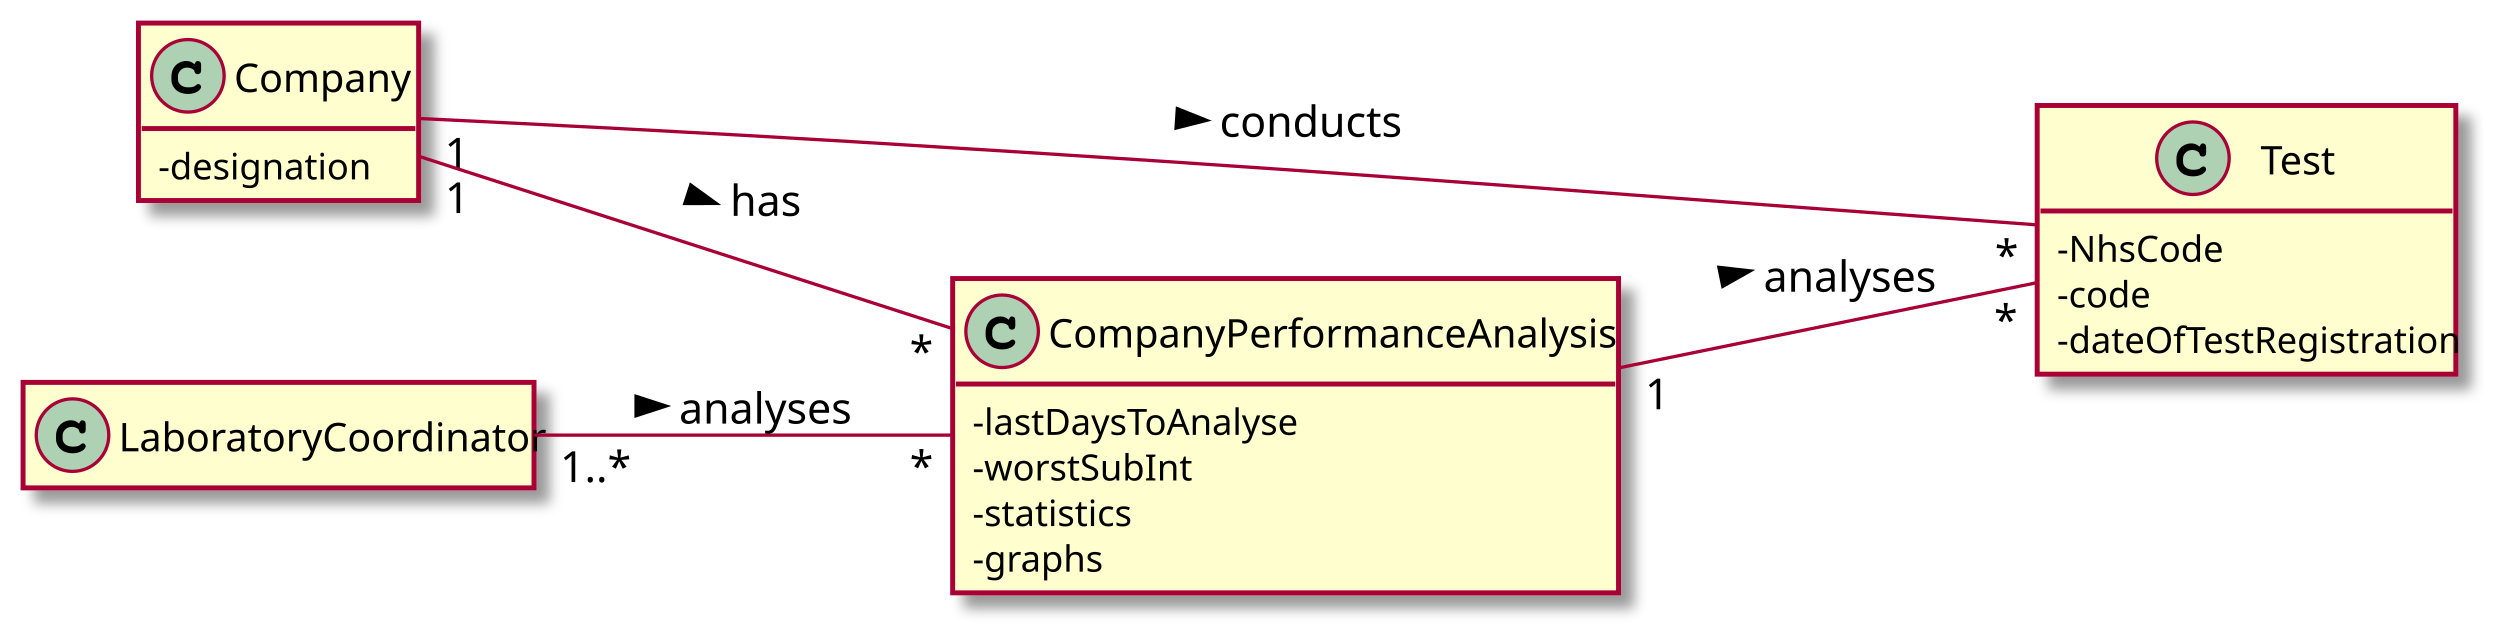
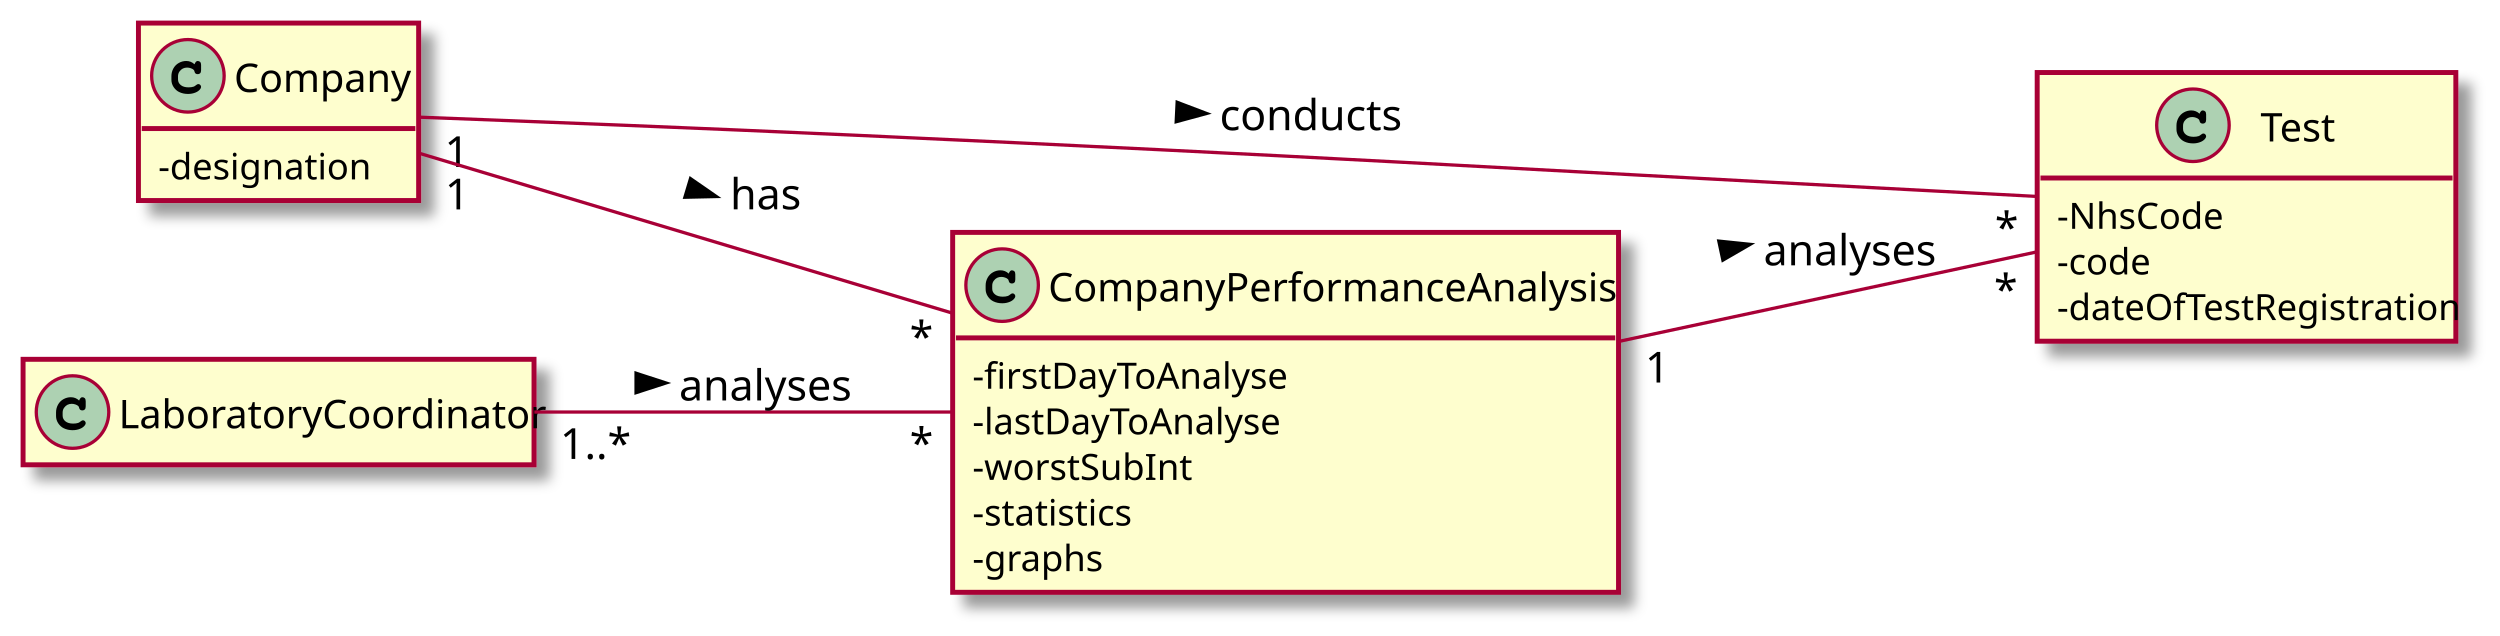
<svg xmlns="http://www.w3.org/2000/svg" contentScriptType="application/ecmascript" contentStyleType="text/css" height="241.25px" preserveAspectRatio="none" style="width:948px;height:241px;" version="1.1" viewBox="0 0 948 241" width="948.75px" zoomAndPan="magnify">
  <defs>
-     <filter height="300%" id="fdgef1l7ezaqs" width="300%" x="-1" y="-1">
+     <filter height="300%" id="fjfwo830l855z" width="300%" x="-1" y="-1">
      <feGaussianBlur result="blurOut" stdDeviation="2.5" />
      <feColorMatrix in="blurOut" result="blurOut2" type="matrix" values="0 0 0 0 0 0 0 0 0 0 0 0 0 0 0 0 0 0 .4 0" />
      <feOffset dx="5.0" dy="5.0" in="blurOut2" result="blurOut3" />
      <feBlend in="SourceGraphic" in2="blurOut3" mode="normal" />
    </filter>
  </defs>
  <g>
-     <rect codeLine="7" fill="#FEFECE" filter="url(#fdgef1l7ezaqs)" height="67.295" id="Company" style="stroke:#A80036;stroke-width:1.875;" width="106.25" x="52.5" y="8.75" />
+     <rect codeLine="7" fill="#FEFECE" filter="url(#fjfwo830l855z)" height="67.295" id="Company" style="stroke:#A80036;stroke-width:1.875;" width="106.25" x="52.5" y="8.75" />
    <ellipse cx="71.25" cy="28.75" fill="#ADD1B2" rx="13.75" ry="13.75" style="stroke:#A80036;stroke-width:1.25;" />
    <path d="M73.75,24.375 Q74.004,23.75 74.297,23.438 Q74.59,23.125 74.922,23.125 Q75.508,23.125 75.879,23.477 Q76.25,23.828 76.25,24.648 L76.25,26.602 Q76.25,27.422 75.898,27.773 Q75.547,28.125 75,28.125 Q74.512,28.125 74.199,27.91 Q73.887,27.695 73.75,27.129 Q73.691,26.738 73.477,26.523 Q73.086,26.113 72.383,25.879 Q71.68,25.625 70.977,25.625 Q70.098,25.625 69.356,25.977 Q68.633,26.328 68.066,27.109 Q67.5,27.891 67.5,28.965 L67.5,30.117 Q67.5,31.406 68.555,32.266 Q69.609,33.125 71.484,33.125 Q72.598,33.125 73.379,32.871 Q73.828,32.734 74.336,32.285 Q74.668,32.031 74.844,31.953 Q75.019,31.875 75.234,31.875 Q75.644,31.875 75.938,32.207 Q76.25,32.52 76.25,32.969 Q76.25,33.398 75.82,33.906 Q75.195,34.648 74.199,35.059 Q72.891,35.625 71.289,35.625 Q69.414,35.625 67.91,34.883 Q66.699,34.297 65.84,33.027 Q65,31.758 65,30.254 L65,28.887 Q65,27.324 65.742,25.957 Q66.504,24.59 67.812,23.867 Q69.141,23.125 70.625,23.125 Q71.523,23.125 72.305,23.438 Q73.086,23.75 73.75,24.375 Z " fill="#000000" />
    <text fill="#000000" font-family="sans-serif" font-size="15" lengthAdjust="spacing" textLength="66.25" x="88.75" y="34.888">Company</text>
    <line style="stroke:#A80036;stroke-width:1.875;" x1="53.75" x2="157.5" y1="48.75" y2="48.75" />
    <text fill="#000000" font-family="sans-serif" font-size="13.75" lengthAdjust="spacing" textLength="73.75" x="60" y="68.024">-designation</text>
-     <rect codeLine="11" fill="#FEFECE" filter="url(#fdgef1l7ezaqs)" height="101.885" id="Test" style="stroke:#A80036;stroke-width:1.875;" width="158.75" x="772.5" y="40" />
-     <ellipse cx="831.562" cy="60" fill="#ADD1B2" rx="13.75" ry="13.75" style="stroke:#A80036;stroke-width:1.25;" />
-     <path d="M834.062,55.625 Q834.316,55 834.609,54.688 Q834.902,54.375 835.234,54.375 Q835.82,54.375 836.191,54.727 Q836.562,55.078 836.562,55.898 L836.562,57.852 Q836.562,58.672 836.211,59.023 Q835.859,59.375 835.312,59.375 Q834.824,59.375 834.512,59.16 Q834.199,58.945 834.062,58.379 Q834.004,57.988 833.789,57.773 Q833.398,57.363 832.695,57.129 Q831.992,56.875 831.289,56.875 Q830.41,56.875 829.668,57.227 Q828.945,57.578 828.379,58.359 Q827.812,59.141 827.812,60.215 L827.812,61.367 Q827.812,62.656 828.867,63.516 Q829.922,64.375 831.797,64.375 Q832.91,64.375 833.691,64.121 Q834.141,63.984 834.648,63.535 Q834.981,63.281 835.156,63.203 Q835.332,63.125 835.547,63.125 Q835.957,63.125 836.25,63.457 Q836.562,63.77 836.562,64.219 Q836.562,64.648 836.133,65.156 Q835.508,65.898 834.512,66.309 Q833.203,66.875 831.602,66.875 Q829.727,66.875 828.223,66.133 Q827.012,65.547 826.152,64.277 Q825.312,63.008 825.312,61.504 L825.312,60.137 Q825.312,58.574 826.055,57.207 Q826.816,55.84 828.125,55.117 Q829.453,54.375 830.938,54.375 Q831.836,54.375 832.617,54.688 Q833.398,55 834.062,55.625 Z " fill="#000000" />
-     <text fill="#000000" font-family="sans-serif" font-size="15" lengthAdjust="spacing" textLength="30" x="857.188" y="66.138">Test</text>
-     <line style="stroke:#A80036;stroke-width:1.875;" x1="773.75" x2="930" y1="80" y2="80" />
-     <text fill="#000000" font-family="sans-serif" font-size="13.75" lengthAdjust="spacing" textLength="60" x="780" y="99.274">-NhsCode</text>
-     <text fill="#000000" font-family="sans-serif" font-size="13.75" lengthAdjust="spacing" textLength="35" x="780" y="116.569">-code</text>
-     <text fill="#000000" font-family="sans-serif" font-size="13.75" lengthAdjust="spacing" textLength="143.75" x="780" y="133.863">-dateOfTestRegistration</text>
-     <rect codeLine="17" fill="#FEFECE" filter="url(#fdgef1l7ezaqs)" height="40" id="LaboratoryCoordinator" style="stroke:#A80036;stroke-width:1.875;" width="193.75" x="8.75" y="145" />
-     <ellipse cx="27.5" cy="165" fill="#ADD1B2" rx="13.75" ry="13.75" style="stroke:#A80036;stroke-width:1.25;" />
-     <path d="M30,160.625 Q30.254,160 30.547,159.688 Q30.84,159.375 31.172,159.375 Q31.758,159.375 32.129,159.727 Q32.5,160.078 32.5,160.898 L32.5,162.852 Q32.5,163.672 32.148,164.023 Q31.797,164.375 31.25,164.375 Q30.762,164.375 30.449,164.16 Q30.137,163.945 30,163.379 Q29.941,162.988 29.727,162.773 Q29.336,162.363 28.633,162.129 Q27.93,161.875 27.227,161.875 Q26.348,161.875 25.605,162.227 Q24.883,162.578 24.316,163.359 Q23.75,164.141 23.75,165.215 L23.75,166.367 Q23.75,167.656 24.805,168.516 Q25.859,169.375 27.734,169.375 Q28.848,169.375 29.629,169.121 Q30.078,168.984 30.586,168.535 Q30.918,168.281 31.094,168.203 Q31.27,168.125 31.484,168.125 Q31.895,168.125 32.188,168.457 Q32.5,168.769 32.5,169.219 Q32.5,169.648 32.07,170.156 Q31.445,170.898 30.449,171.309 Q29.141,171.875 27.539,171.875 Q25.664,171.875 24.16,171.133 Q22.949,170.547 22.09,169.277 Q21.25,168.008 21.25,166.504 L21.25,165.137 Q21.25,163.574 21.992,162.207 Q22.754,160.84 24.062,160.117 Q25.391,159.375 26.875,159.375 Q27.773,159.375 28.555,159.688 Q29.336,160 30,160.625 Z " fill="#000000" />
-     <text fill="#000000" font-family="sans-serif" font-size="15" lengthAdjust="spacing" textLength="153.75" x="45" y="171.138">LaboratoryCoordinator</text>
-     <rect codeLine="20" fill="#FEFECE" filter="url(#fdgef1l7ezaqs)" height="119.18" id="CompanyPerformanceAnalysis" style="stroke:#A80036;stroke-width:1.875;" width="252.5" x="361.25" y="105.625" />
-     <ellipse cx="380" cy="125.625" fill="#ADD1B2" rx="13.75" ry="13.75" style="stroke:#A80036;stroke-width:1.25;" />
-     <path d="M382.5,121.25 Q382.754,120.625 383.047,120.312 Q383.34,120 383.672,120 Q384.258,120 384.629,120.352 Q385,120.703 385,121.523 L385,123.477 Q385,124.297 384.648,124.648 Q384.297,125 383.75,125 Q383.262,125 382.949,124.785 Q382.637,124.57 382.5,124.004 Q382.441,123.613 382.227,123.398 Q381.836,122.988 381.133,122.754 Q380.43,122.5 379.727,122.5 Q378.848,122.5 378.106,122.852 Q377.383,123.203 376.816,123.984 Q376.25,124.766 376.25,125.84 L376.25,126.992 Q376.25,128.281 377.305,129.141 Q378.359,130 380.234,130 Q381.348,130 382.129,129.746 Q382.578,129.609 383.086,129.16 Q383.418,128.906 383.594,128.828 Q383.769,128.75 383.984,128.75 Q384.394,128.75 384.688,129.082 Q385,129.394 385,129.844 Q385,130.273 384.57,130.781 Q383.945,131.523 382.949,131.934 Q381.641,132.5 380.039,132.5 Q378.164,132.5 376.66,131.758 Q375.449,131.172 374.59,129.902 Q373.75,128.633 373.75,127.129 L373.75,125.762 Q373.75,124.199 374.492,122.832 Q375.254,121.465 376.562,120.742 Q377.891,120 379.375,120 Q380.273,120 381.055,120.312 Q381.836,120.625 382.5,121.25 Z " fill="#000000" />
-     <text fill="#000000" font-family="sans-serif" font-size="15" lengthAdjust="spacing" textLength="212.5" x="397.5" y="131.763">CompanyPerformanceAnalysis</text>
-     <line style="stroke:#A80036;stroke-width:1.875;" x1="362.5" x2="612.5" y1="145.625" y2="145.625" />
-     <text fill="#000000" font-family="sans-serif" font-size="13.75" lengthAdjust="spacing" textLength="122.5" x="368.75" y="164.899">-lastDaysToAnalyse</text>
-     <text fill="#000000" font-family="sans-serif" font-size="13.75" lengthAdjust="spacing" textLength="78.75" x="368.75" y="182.194">-worstSubInt</text>
-     <text fill="#000000" font-family="sans-serif" font-size="13.75" lengthAdjust="spacing" textLength="58.75" x="368.75" y="199.488">-statistics</text>
-     <text fill="#000000" font-family="sans-serif" font-size="13.75" lengthAdjust="spacing" textLength="47.5" x="368.75" y="216.783">-graphs</text>
-     <path codeLine="27" d="M159.037,44.938 C202.975,47.062 267.488,50.325 323.75,53.75 C506.637,64.888 552.263,69.2 735,82.5 C747.05,83.375 759.8,84.325 772.263,85.263 " fill="none" id="Company-Test" style="stroke:#A80036;stroke-width:1.25;" />
-     <polygon fill="#000000" points="457.486,45.63,446.446,41.222,445.964,48.554,457.486,45.63" style="stroke:#000000;stroke-width:1.25;" />
-     <text fill="#000000" font-family="sans-serif" font-size="16.25" lengthAdjust="spacing" textLength="66.25" x="462.5" y="51.869">conducts</text>
-     <text fill="#000000" font-family="sans-serif" font-size="16.25" lengthAdjust="spacing" textLength="8.75" x="168.609" y="63.92">1</text>
-     <text fill="#000000" font-family="sans-serif" font-size="16.25" lengthAdjust="spacing" textLength="6.25" x="756.446" y="102.656">*</text>
-     <path codeLine="28" d="M202.613,165 C250.675,165 309.525,165 361.125,165 " fill="none" id="LaboratoryCoordinator-CompanyPerformanceAnalysis" style="stroke:#A80036;stroke-width:1.25;" />
-     <polygon fill="#000000" points="252.5,153.97,241.194,150.296,241.194,157.643,252.5,153.97" style="stroke:#000000;stroke-width:1.25;" />
-     <text fill="#000000" font-family="sans-serif" font-size="16.25" lengthAdjust="spacing" textLength="65" x="257.5" y="160.619">analyses</text>
-     <text fill="#000000" font-family="sans-serif" font-size="16.25" lengthAdjust="spacing" textLength="25" x="212.364" y="182.779">1..*</text>
-     <text fill="#000000" font-family="sans-serif" font-size="16.25" lengthAdjust="spacing" textLength="6.25" x="344.96" y="182.635">*</text>
-     <path codeLine="29" d="M158.825,59.275 C210.675,76.013 292.312,102.375 361.1,124.588 " fill="none" id="Company-CompanyPerformanceAnalysis" style="stroke:#A80036;stroke-width:1.25;" />
-     <polygon fill="#000000" points="271.573,77.14,261.942,70.17,259.685,77.162,271.573,77.14" style="stroke:#000000;stroke-width:1.25;" />
-     <text fill="#000000" font-family="sans-serif" font-size="16.25" lengthAdjust="spacing" textLength="26.25" x="276.875" y="81.869">has</text>
-     <text fill="#000000" font-family="sans-serif" font-size="16.25" lengthAdjust="spacing" textLength="8.75" x="168.721" y="80.801">1</text>
-     <text fill="#000000" font-family="sans-serif" font-size="16.25" lengthAdjust="spacing" textLength="6.25" x="344.933" y="139.128">*</text>
-     <path codeLine="30" d="M613.788,139.512 C666.3,128.812 725.763,116.7 771.975,107.275 " fill="none" id="CompanyPerformanceAnalysis-Test" style="stroke:#A80036;stroke-width:1.25;" />
-     <polygon fill="#000000" points="663.624,102.722,651.812,101.38,653.279,108.579,663.624,102.722" style="stroke:#000000;stroke-width:1.25;" />
-     <text fill="#000000" font-family="sans-serif" font-size="16.25" lengthAdjust="spacing" textLength="65" x="668.75" y="110.619">analyses</text>
-     <text fill="#000000" font-family="sans-serif" font-size="16.25" lengthAdjust="spacing" textLength="8.75" x="623.791" y="155.196">1</text>
-     <text fill="#000000" font-family="sans-serif" font-size="16.25" lengthAdjust="spacing" textLength="6.25" x="756.125" y="127.214">*</text>
+     <rect codeLine="11" fill="#FEFECE" filter="url(#fjfwo830l855z)" height="101.885" id="Test" style="stroke:#A80036;stroke-width:1.875;" width="158.75" x="772.5" y="27.5" />
+     <ellipse cx="831.562" cy="47.5" fill="#ADD1B2" rx="13.75" ry="13.75" style="stroke:#A80036;stroke-width:1.25;" />
+     <path d="M834.062,43.125 Q834.316,42.5 834.609,42.188 Q834.902,41.875 835.234,41.875 Q835.82,41.875 836.191,42.227 Q836.562,42.578 836.562,43.398 L836.562,45.352 Q836.562,46.172 836.211,46.523 Q835.859,46.875 835.312,46.875 Q834.824,46.875 834.512,46.66 Q834.199,46.445 834.062,45.879 Q834.004,45.488 833.789,45.273 Q833.398,44.863 832.695,44.629 Q831.992,44.375 831.289,44.375 Q830.41,44.375 829.668,44.727 Q828.945,45.078 828.379,45.859 Q827.812,46.641 827.812,47.715 L827.812,48.867 Q827.812,50.156 828.867,51.016 Q829.922,51.875 831.797,51.875 Q832.91,51.875 833.691,51.621 Q834.141,51.484 834.648,51.035 Q834.981,50.781 835.156,50.703 Q835.332,50.625 835.547,50.625 Q835.957,50.625 836.25,50.957 Q836.562,51.27 836.562,51.719 Q836.562,52.148 836.133,52.656 Q835.508,53.398 834.512,53.809 Q833.203,54.375 831.602,54.375 Q829.727,54.375 828.223,53.633 Q827.012,53.047 826.152,51.777 Q825.312,50.508 825.312,49.004 L825.312,47.637 Q825.312,46.074 826.055,44.707 Q826.816,43.34 828.125,42.617 Q829.453,41.875 830.938,41.875 Q831.836,41.875 832.617,42.188 Q833.398,42.5 834.062,43.125 Z " fill="#000000" />
+     <text fill="#000000" font-family="sans-serif" font-size="15" lengthAdjust="spacing" textLength="30" x="857.188" y="53.638">Test</text>
+     <line style="stroke:#A80036;stroke-width:1.875;" x1="773.75" x2="930" y1="67.5" y2="67.5" />
+     <text fill="#000000" font-family="sans-serif" font-size="13.75" lengthAdjust="spacing" textLength="60" x="780" y="86.774">-NhsCode</text>
+     <text fill="#000000" font-family="sans-serif" font-size="13.75" lengthAdjust="spacing" textLength="35" x="780" y="104.069">-code</text>
+     <text fill="#000000" font-family="sans-serif" font-size="13.75" lengthAdjust="spacing" textLength="143.75" x="780" y="121.364">-dateOfTestRegistration</text>
+     <rect codeLine="17" fill="#FEFECE" filter="url(#fjfwo830l855z)" height="40" id="LaboratoryCoordinator" style="stroke:#A80036;stroke-width:1.875;" width="193.75" x="8.75" y="136.25" />
+     <ellipse cx="27.5" cy="156.25" fill="#ADD1B2" rx="13.75" ry="13.75" style="stroke:#A80036;stroke-width:1.25;" />
+     <path d="M30,151.875 Q30.254,151.25 30.547,150.938 Q30.84,150.625 31.172,150.625 Q31.758,150.625 32.129,150.977 Q32.5,151.328 32.5,152.148 L32.5,154.102 Q32.5,154.922 32.148,155.273 Q31.797,155.625 31.25,155.625 Q30.762,155.625 30.449,155.41 Q30.137,155.195 30,154.629 Q29.941,154.238 29.727,154.023 Q29.336,153.613 28.633,153.379 Q27.93,153.125 27.227,153.125 Q26.348,153.125 25.605,153.477 Q24.883,153.828 24.316,154.609 Q23.75,155.391 23.75,156.465 L23.75,157.617 Q23.75,158.906 24.805,159.766 Q25.859,160.625 27.734,160.625 Q28.848,160.625 29.629,160.371 Q30.078,160.234 30.586,159.785 Q30.918,159.531 31.094,159.453 Q31.27,159.375 31.484,159.375 Q31.895,159.375 32.188,159.707 Q32.5,160.019 32.5,160.469 Q32.5,160.898 32.07,161.406 Q31.445,162.148 30.449,162.559 Q29.141,163.125 27.539,163.125 Q25.664,163.125 24.16,162.383 Q22.949,161.797 22.09,160.527 Q21.25,159.258 21.25,157.754 L21.25,156.387 Q21.25,154.824 21.992,153.457 Q22.754,152.09 24.062,151.367 Q25.391,150.625 26.875,150.625 Q27.773,150.625 28.555,150.938 Q29.336,151.25 30,151.875 Z " fill="#000000" />
+     <text fill="#000000" font-family="sans-serif" font-size="15" lengthAdjust="spacing" textLength="153.75" x="45" y="162.388">LaboratoryCoordinator</text>
+     <rect codeLine="20" fill="#FEFECE" filter="url(#fjfwo830l855z)" height="136.475" id="CompanyPerformanceAnalysis" style="stroke:#A80036;stroke-width:1.875;" width="252.5" x="361.25" y="88.125" />
+     <ellipse cx="380" cy="108.125" fill="#ADD1B2" rx="13.75" ry="13.75" style="stroke:#A80036;stroke-width:1.25;" />
+     <path d="M382.5,103.75 Q382.754,103.125 383.047,102.812 Q383.34,102.5 383.672,102.5 Q384.258,102.5 384.629,102.852 Q385,103.203 385,104.023 L385,105.977 Q385,106.797 384.648,107.148 Q384.297,107.5 383.75,107.5 Q383.262,107.5 382.949,107.285 Q382.637,107.07 382.5,106.504 Q382.441,106.113 382.227,105.898 Q381.836,105.488 381.133,105.254 Q380.43,105 379.727,105 Q378.848,105 378.106,105.352 Q377.383,105.703 376.816,106.484 Q376.25,107.266 376.25,108.34 L376.25,109.492 Q376.25,110.781 377.305,111.641 Q378.359,112.5 380.234,112.5 Q381.348,112.5 382.129,112.246 Q382.578,112.109 383.086,111.66 Q383.418,111.406 383.594,111.328 Q383.769,111.25 383.984,111.25 Q384.394,111.25 384.688,111.582 Q385,111.894 385,112.344 Q385,112.773 384.57,113.281 Q383.945,114.023 382.949,114.434 Q381.641,115 380.039,115 Q378.164,115 376.66,114.258 Q375.449,113.672 374.59,112.402 Q373.75,111.133 373.75,109.629 L373.75,108.262 Q373.75,106.699 374.492,105.332 Q375.254,103.965 376.562,103.242 Q377.891,102.5 379.375,102.5 Q380.273,102.5 381.055,102.812 Q381.836,103.125 382.5,103.75 Z " fill="#000000" />
+     <text fill="#000000" font-family="sans-serif" font-size="15" lengthAdjust="spacing" textLength="212.5" x="397.5" y="114.263">CompanyPerformanceAnalysis</text>
+     <line style="stroke:#A80036;stroke-width:1.875;" x1="362.5" x2="612.5" y1="128.125" y2="128.125" />
+     <text fill="#000000" font-family="sans-serif" font-size="13.75" lengthAdjust="spacing" textLength="117.5" x="368.75" y="147.399">-firstDayToAnalyse</text>
+     <text fill="#000000" font-family="sans-serif" font-size="13.75" lengthAdjust="spacing" textLength="115" x="368.75" y="164.694">-lastDayToAnalyse</text>
+     <text fill="#000000" font-family="sans-serif" font-size="13.75" lengthAdjust="spacing" textLength="78.75" x="368.75" y="181.988">-worstSubInt</text>
+     <text fill="#000000" font-family="sans-serif" font-size="13.75" lengthAdjust="spacing" textLength="58.75" x="368.75" y="199.283">-statistics</text>
+     <text fill="#000000" font-family="sans-serif" font-size="13.75" lengthAdjust="spacing" textLength="47.5" x="368.75" y="216.578">-graphs</text>
+     <path codeLine="28" d="M159.025,44.438 C202.963,46.112 267.475,48.663 323.75,51.25 C506.575,59.663 552.237,62.837 735,72.5 C747.05,73.138 759.8,73.812 772.263,74.487 " fill="none" id="Company-Test" style="stroke:#A80036;stroke-width:1.25;" />
+     <polygon fill="#000000" points="457.493,43.026,446.38,38.803,446.02,46.142,457.493,43.026" style="stroke:#000000;stroke-width:1.25;" />
+     <text fill="#000000" font-family="sans-serif" font-size="16.25" lengthAdjust="spacing" textLength="66.25" x="462.5" y="49.369">conducts</text>
+     <text fill="#000000" font-family="sans-serif" font-size="16.25" lengthAdjust="spacing" textLength="8.75" x="168.594" y="63.337">1</text>
+     <text fill="#000000" font-family="sans-serif" font-size="16.25" lengthAdjust="spacing" textLength="6.25" x="756.446" y="92.081">*</text>
+     <path codeLine="29" d="M202.613,156.25 C250.675,156.25 309.525,156.25 361.125,156.25 " fill="none" id="LaboratoryCoordinator-CompanyPerformanceAnalysis" style="stroke:#A80036;stroke-width:1.25;" />
+     <polygon fill="#000000" points="252.5,145.22,241.194,141.546,241.194,148.893,252.5,145.22" style="stroke:#000000;stroke-width:1.25;" />
+     <text fill="#000000" font-family="sans-serif" font-size="16.25" lengthAdjust="spacing" textLength="65" x="257.5" y="151.869">analyses</text>
+     <text fill="#000000" font-family="sans-serif" font-size="16.25" lengthAdjust="spacing" textLength="25" x="212.364" y="174.029">1..*</text>
+     <text fill="#000000" font-family="sans-serif" font-size="16.25" lengthAdjust="spacing" textLength="6.25" x="344.96" y="173.893">*</text>
+     <path codeLine="30" d="M158.825,58.075 C210.675,73.625 292.312,98.1 361.1,118.725 " fill="none" id="Company-CompanyPerformanceAnalysis" style="stroke:#A80036;stroke-width:1.25;" />
+     <polygon fill="#000000" points="271.612,74.515,261.837,67.749,259.727,74.786,271.612,74.515" style="stroke:#000000;stroke-width:1.25;" />
+     <text fill="#000000" font-family="sans-serif" font-size="16.25" lengthAdjust="spacing" textLength="26.25" x="276.875" y="79.369">has</text>
+     <text fill="#000000" font-family="sans-serif" font-size="16.25" lengthAdjust="spacing" textLength="8.75" x="168.721" y="79.395">1</text>
+     <text fill="#000000" font-family="sans-serif" font-size="16.25" lengthAdjust="spacing" textLength="6.25" x="344.933" y="133.495">*</text>
+     <path codeLine="31" d="M613.788,129.475 C666.3,118.225 725.763,105.487 771.975,95.6 " fill="none" id="CompanyPerformanceAnalysis-Test" style="stroke:#A80036;stroke-width:1.25;" />
+     <polygon fill="#000000" points="663.611,92.661,651.787,91.436,653.325,98.621,663.611,92.661" style="stroke:#000000;stroke-width:1.25;" />
+     <text fill="#000000" font-family="sans-serif" font-size="16.25" lengthAdjust="spacing" textLength="65" x="668.75" y="100.619">analyses</text>
+     <text fill="#000000" font-family="sans-serif" font-size="16.25" lengthAdjust="spacing" textLength="8.75" x="623.791" y="145.068">1</text>
+     <text fill="#000000" font-family="sans-serif" font-size="16.25" lengthAdjust="spacing" textLength="6.25" x="756.125" y="115.634">*</text>
  </g>
</svg>
